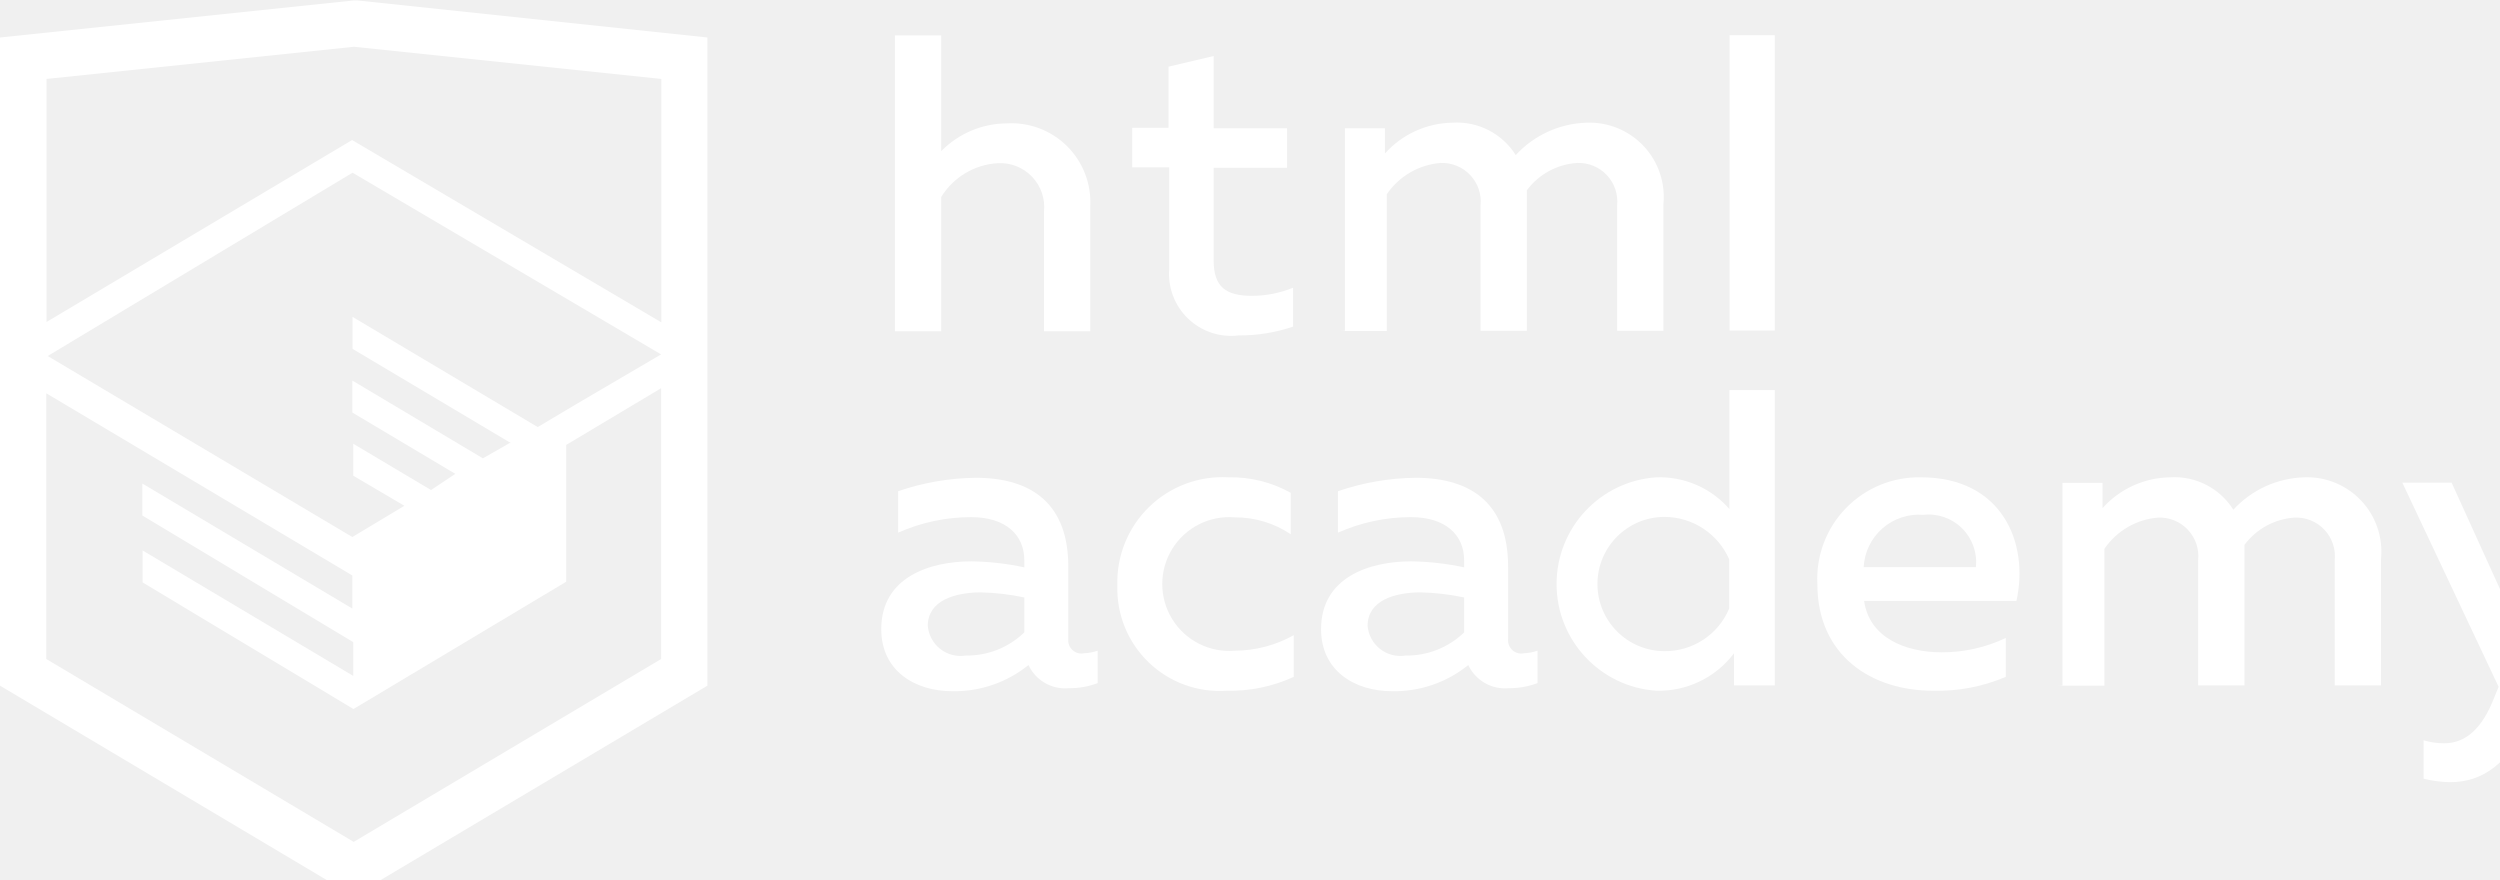
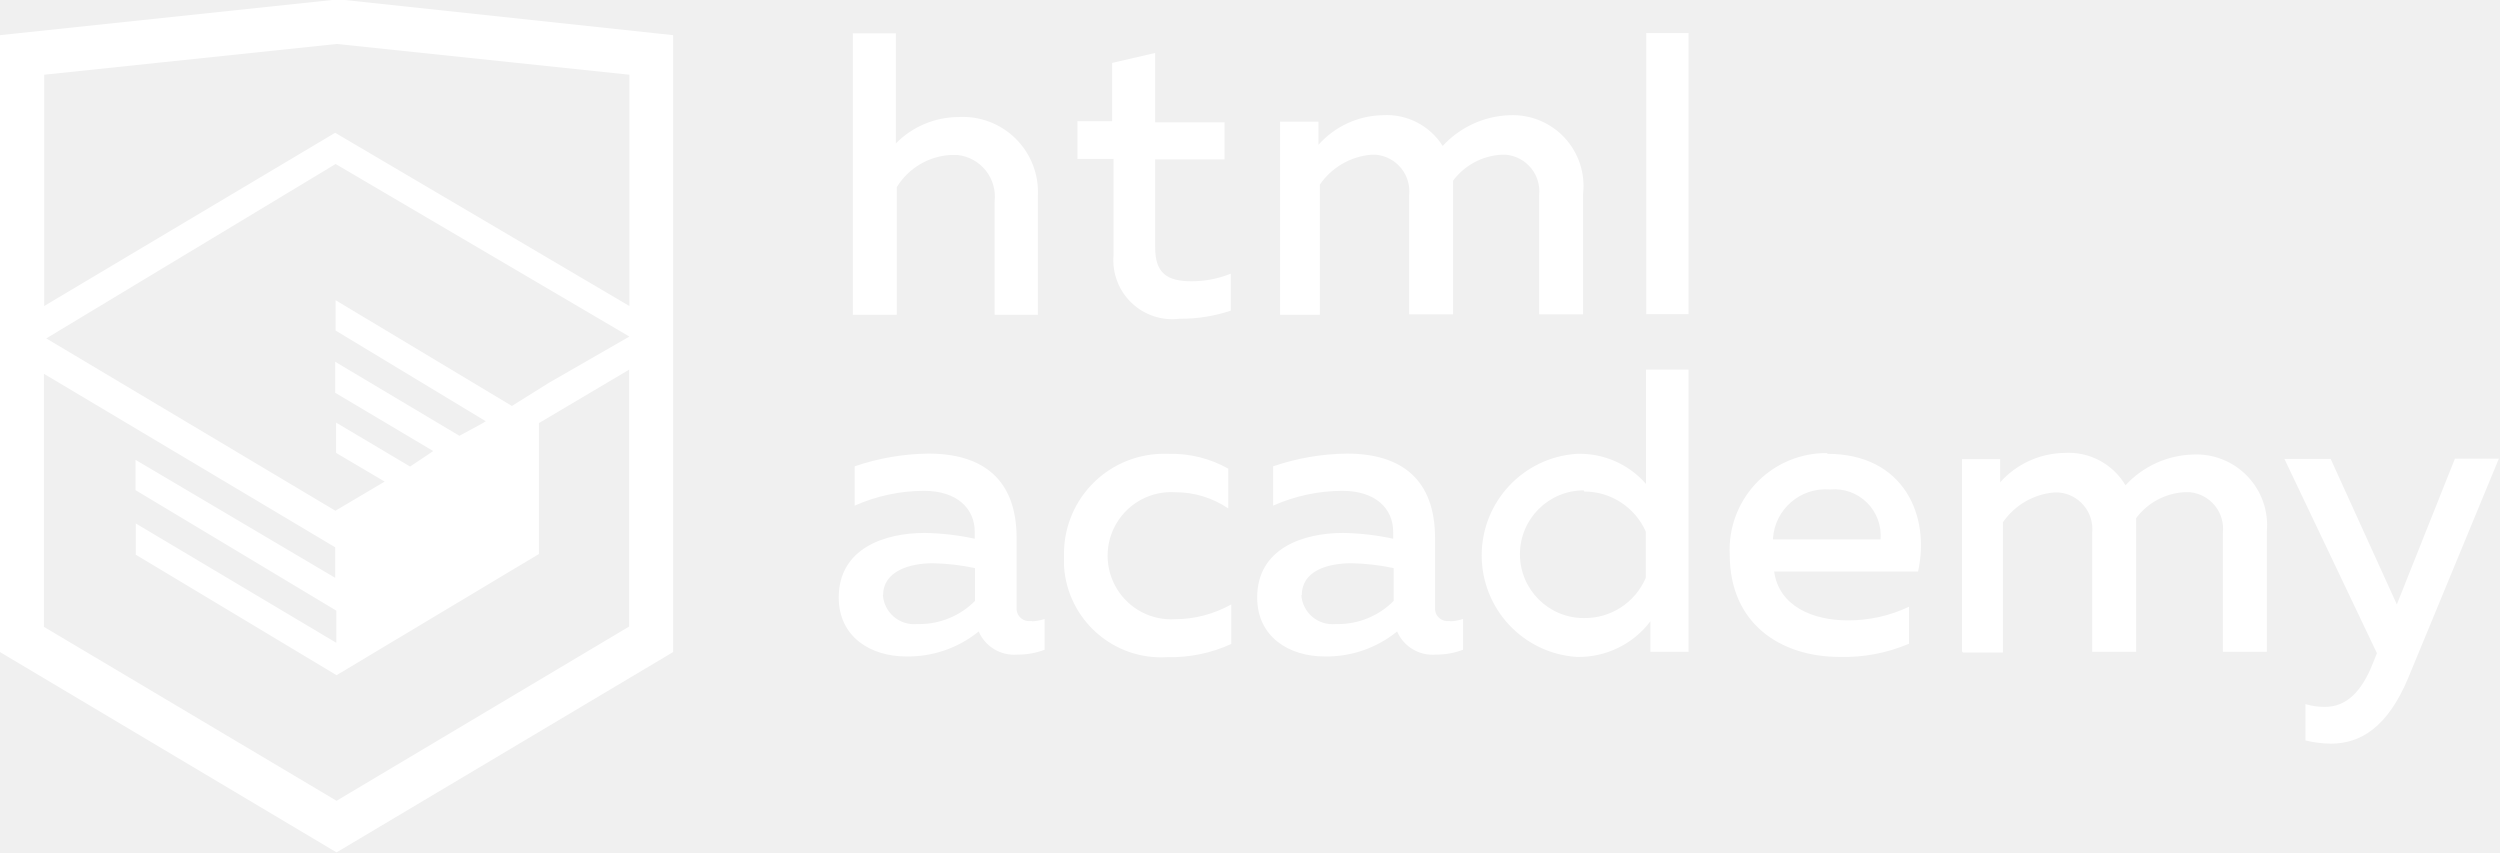
- <svg xmlns="http://www.w3.org/2000/svg" id="Layer_1" data-name="Layer 1" viewBox="0 0 108 38">
-   <path d="M401.93,351.51a2.07,2.07,0,0,0,.58-0.11v1.4a3.41,3.41,0,0,1-1.24.22,1.75,1.75,0,0,1-1.75-1,5.08,5.08,0,0,1-3.3,1.13c-1.59,0-3.06-.87-3.06-2.68,0-2.24,2.08-2.93,3.9-2.93a11.63,11.63,0,0,1,2.28.26v-0.31c0-1.09-.8-1.86-2.3-1.86a7.79,7.79,0,0,0-3.15.67v-1.79a10.72,10.72,0,0,1,3.35-.58c2.48,0,4,1.18,4,3.83v3.14A0.57,0.57,0,0,0,401.93,351.51Zm-6.76-1.19a1.42,1.42,0,0,0,1.64,1.29,3.56,3.56,0,0,0,2.53-1V349.1a10.21,10.21,0,0,0-1.9-.22C396.34,348.89,395.17,349.23,395.17,350.33Z" transform="translate(-355.09 -323.29)" fill="#fff" />
-   <path d="M408.15,343.91a5.29,5.29,0,0,1,2.7.67v1.79a4.28,4.28,0,0,0-2.42-.73,2.89,2.89,0,1,0,0,5.76,5.26,5.26,0,0,0,2.55-.67v1.8a6.58,6.58,0,0,1-2.9.6,4.42,4.42,0,0,1-4.72-4.54A4.54,4.54,0,0,1,408.15,343.91Z" transform="translate(-355.09 -323.29)" fill="#fff" />
-   <path d="M420.93,351.51a2.07,2.07,0,0,0,.58-0.11v1.4a3.41,3.41,0,0,1-1.24.22,1.75,1.75,0,0,1-1.75-1,5.08,5.08,0,0,1-3.3,1.13c-1.59,0-3.06-.87-3.06-2.68,0-2.24,2.08-2.93,3.9-2.93a11.63,11.63,0,0,1,2.28.26v-0.31c0-1.09-.8-1.86-2.3-1.86a7.79,7.79,0,0,0-3.15.67v-1.79a10.72,10.72,0,0,1,3.35-.58c2.48,0,4,1.18,4,3.83v3.14A0.57,0.57,0,0,0,420.93,351.51Zm-6.76-1.19a1.42,1.42,0,0,0,1.64,1.29,3.56,3.56,0,0,0,2.53-1V349.1a10.21,10.21,0,0,0-1.9-.22C415.33,348.89,414.17,349.23,414.17,350.33Z" transform="translate(-355.09 -323.29)" fill="#fff" />
-   <path d="M431.76,340.14V352.9H430v-1.39a4.07,4.07,0,0,1-3.35,1.62,4.62,4.62,0,0,1,0-9.22,4,4,0,0,1,3.15,1.37v-5.14h2ZM427,345.62a2.9,2.9,0,0,0,0,5.8,3,3,0,0,0,2.79-1.84v-2.13A3.06,3.06,0,0,0,427,345.62Z" transform="translate(-355.09 -323.29)" fill="#fff" />
-   <path d="M438.08,343.91c3.48,0,4.68,2.81,4.12,5.34h-6.58c0.22,1.57,1.75,2.22,3.35,2.22a6.41,6.41,0,0,0,2.77-.62v1.68a7.5,7.5,0,0,1-3.14.6c-2.68,0-5-1.53-5-4.61A4.39,4.39,0,0,1,438.08,343.91Zm0.09,1.62a2.39,2.39,0,0,0-2.57,2.26h4.85A2.06,2.06,0,0,0,438.17,345.53Z" transform="translate(-355.09 -323.29)" fill="#fff" />
-   <path d="M444.19,352.9v-8.75h1.73v1.09a4,4,0,0,1,2.92-1.33,3,3,0,0,1,2.73,1.4,4.33,4.33,0,0,1,3.06-1.4,3.21,3.21,0,0,1,3.32,3.52v5.47h-2v-5.41a1.67,1.67,0,0,0-1.73-1.84,2.94,2.94,0,0,0-2.17,1.18c0,0.2,0,.4,0,0.6v5.47h-2v-5.41a1.67,1.67,0,0,0-1.73-1.84,3.11,3.11,0,0,0-2.32,1.35v5.91h-2Z" transform="translate(-355.09 -323.29)" fill="#fff" />
-   <path d="M466.56,344.15h2l-4.1,9.93c-0.95,2.28-2.19,3-3.52,3a5,5,0,0,1-1.15-.15v-1.66a3,3,0,0,0,.89.13c0.95,0,1.66-.67,2.17-2l0.18-.44-4.16-8.82H461l3,6.6Z" transform="translate(-355.09 -323.29)" fill="#fff" />
-   <path d="M395.75,324.82v5a4,4,0,0,1,2.83-1.2,3.41,3.41,0,0,1,3.61,3.57v5.41h-2v-5.16a1.9,1.9,0,0,0-2-2.1,3.08,3.08,0,0,0-2.44,1.46v5.8h-2V324.82h2Z" transform="translate(-355.09 -323.29)" fill="#fff" />
-   <path d="M407.52,325.71v3.12h3.17v1.71h-3.17v4c0,1.15.53,1.53,1.66,1.53a4.71,4.71,0,0,0,1.77-.35v1.68a7.14,7.14,0,0,1-2.35.38,2.68,2.68,0,0,1-3-2.88v-4.38H404v-1.71h1.57v-2.64Z" transform="translate(-355.09 -323.29)" fill="#fff" />
-   <path d="M413.19,337.58v-8.75h1.73v1.09a4,4,0,0,1,2.92-1.33,3,3,0,0,1,2.73,1.4,4.33,4.33,0,0,1,3.06-1.4,3.21,3.21,0,0,1,3.32,3.52v5.47h-2v-5.41a1.67,1.67,0,0,0-1.73-1.84,2.94,2.94,0,0,0-2.17,1.18c0,0.2,0,.4,0,0.6v5.47h-2v-5.41a1.67,1.67,0,0,0-1.73-1.84,3.11,3.11,0,0,0-2.32,1.35v5.91h-2Z" transform="translate(-355.09 -323.29)" fill="#fff" />
-   <rect x="74.72" y="1.52" width="1.95" height="12.76" fill="#fff" />
-   <path d="M370.53,323.31l-0.16,0-15.28,1.6v28L370.37,362l15.28-9.09v-28Zm13.12,28.45-13.28,7.9-13.28-7.9V340.28l13.22,7.87,0,1.43-9.07-5.4v1.38l9.11,5.47,0,1.46-9.1-5.42v1.38l9.11,5.47h0l9.19-5.5v-1.39h0v-4.52l4.1-2.45v11.67Zm0-13.16L380,340.74h0l-1.68,1-8-4.76v1.38l6.84,4.07-0.06,0-0.15.09-1,.57-5.64-3.36v1.38l4.45,2.65-1.05.7,0,0-3.36-2v1.38l2.21,1.3-2.25,1.35-13.16-7.82,13.17-7.92h0Zm0-1.39-13.35-7.87h0l-13.2,7.86v-10.5l13.28-1.39,13.28,1.39v10.51Z" transform="translate(-355.09 -323.29)" fill="#fff" />
+ <svg xmlns="http://www.w3.org/2000/svg" id="Layer_1" data-name="Layer 1" viewBox="0 0 108.08 36.85">
+   <path d="M44.61,26.88a2,2,0,0,0,.55-0.1v1.33a3.25,3.25,0,0,1-1.18.21,1.67,1.67,0,0,1-1.67-1,4.84,4.84,0,0,1-3.14,1.08c-1.51,0-2.91-.83-2.91-2.55,0-2.13,2-2.79,3.71-2.79a11.08,11.08,0,0,1,2.17.25v-0.3c0-1-.76-1.77-2.19-1.77a7.42,7.42,0,0,0-3,.64v-1.7a10.21,10.21,0,0,1,3.19-.55c2.36,0,3.81,1.12,3.81,3.65v3a0.54,0.54,0,0,0,.49.59h0.17Zm-6.44-1.13A1.35,1.35,0,0,0,39.63,27h0.11a3.39,3.39,0,0,0,2.41-1V24.58a9.72,9.72,0,0,0-1.81-.21c-1,0-2.16.33-2.16,1.38h0Zm12.36-6.11a5,5,0,0,1,2.57.64V22a4.08,4.08,0,0,0-2.3-.7,2.75,2.75,0,1,0,0,5.49,5,5,0,0,0,2.43-.64v1.71a6.27,6.27,0,0,1-2.76.57A4.21,4.21,0,0,1,46,24.51q0-.21,0-0.41a4.32,4.32,0,0,1,4.18-4.46h0.38Zm12.17,7.24a2,2,0,0,0,.55-0.1v1.33a3.25,3.25,0,0,1-1.18.21,1.67,1.67,0,0,1-1.67-1,4.84,4.84,0,0,1-3.14,1.08c-1.51,0-2.91-.83-2.91-2.55,0-2.13,2-2.79,3.71-2.79a11.08,11.08,0,0,1,2.17.25v-0.3c0-1-.76-1.77-2.19-1.77a7.42,7.42,0,0,0-3,.64v-1.7a10.21,10.21,0,0,1,3.19-.55c2.36,0,3.81,1.12,3.81,3.65v3a0.54,0.54,0,0,0,.49.59h0.17Zm-6.44-1.13A1.35,1.35,0,0,0,57.73,27h0.11a3.39,3.39,0,0,0,2.41-1V24.58a9.72,9.72,0,0,0-1.81-.21c-1.06,0-2.16.33-2.16,1.38h0ZM73,16V28.2H71.35V26.88a3.88,3.88,0,0,1-3.19,1.54,4.4,4.4,0,0,1,0-8.78,3.81,3.81,0,0,1,3,1.3V16H73Zm-4.53,5.22a2.76,2.76,0,1,0,0,5.52A2.86,2.86,0,0,0,71.15,25V23A2.91,2.91,0,0,0,68.49,21.27ZM79,19.64c3.31,0,4.46,2.68,3.92,5.09H76.7c0.21,1.5,1.67,2.11,3.19,2.11a6.11,6.11,0,0,0,2.64-.59v1.6a7.14,7.14,0,0,1-3,.57C77,28.42,74.78,27,74.78,24a4.18,4.18,0,0,1,4-4.39H79Zm0.09,1.54a2.28,2.28,0,0,0-2.44,2.1v0.06H81.3A2,2,0,0,0,79.13,21.18Zm5.73,7V19.87h1.65v1a3.81,3.81,0,0,1,2.78-1.27A2.86,2.86,0,0,1,91.89,21a4.12,4.12,0,0,1,2.91-1.33A3.06,3.06,0,0,1,98,23V28.2h-1.9V23.05a1.59,1.59,0,0,0-1.42-1.75H94.42a2.8,2.8,0,0,0-2.07,1.12V28.2h-1.9V23.05A1.59,1.59,0,0,0,89,21.31H88.8a3,3,0,0,0-2.21,1.29v5.63H84.86Zm21.31-8.33h1.9l-3.91,9.46c-0.9,2.17-2.09,2.86-3.35,2.86a4.76,4.76,0,0,1-1.1-.14V30.46a2.86,2.86,0,0,0,.85.12c0.9,0,1.58-.64,2.07-1.9l0.17-.42-4-8.4h2l2.86,6.29ZM38.73,1.46V6.22a3.81,3.81,0,0,1,2.7-1.14,3.25,3.25,0,0,1,3.44,3.4v5.15H43V8.72a1.81,1.81,0,0,0-1.61-2h-0.3a2.93,2.93,0,0,0-2.32,1.39v5.52h-1.9V1.46h1.9ZM49.94,2.31v3h3V6.91h-3v3.81c0,1.1.5,1.46,1.58,1.46a4.49,4.49,0,0,0,1.69-.33v1.6A6.8,6.8,0,0,1,51,13.8a2.55,2.55,0,0,1-2.86-2.74V6.89H46.58V5.26h1.5V2.74Zm5.4,11.31V5.28H57v1A3.81,3.81,0,0,1,59.77,5a2.86,2.86,0,0,1,2.6,1.33A4.12,4.12,0,0,1,65.28,5,3.06,3.06,0,0,1,68.44,8.4v5.21h-1.9V8.46a1.59,1.59,0,0,0-1.42-1.75H64.89a2.8,2.8,0,0,0-2.07,1.12v5.78h-1.9V8.46A1.59,1.59,0,0,0,59.5,6.71H59.27A3,3,0,0,0,57.06,8v5.63H55.34ZM71.17,1.45H73V13.6H71.17V1.45ZM14.71,0H14.55L0,1.54V28.21l14.55,8.66,14.55-8.66V1.54Zm12.5,27.1L14.55,34.64,1.9,27.12V16.18l12.59,7.5V25L5.86,19.9v1.31l8.68,5.21v1.39L5.87,22.65V24l8.68,5.21,8.75-5.24V18.31L27.2,16V27.12Zm0-12.53-3.48,2-1.6,1L14.51,13v1.31L21,18.23H21l-0.14.09-1,.54-5.37-3.2V17l4.24,2.52-1,.67-3.2-1.9v1.31l2.1,1.24L14.5,22.1,2,14.65,14.51,7.11Zm0-1.32L14.49,5.76,1.91,13.25v-10L14.56,1.92,27.21,3.25v10h0Z" transform="translate(0 -0.02)" fill="#fff" />
</svg>
